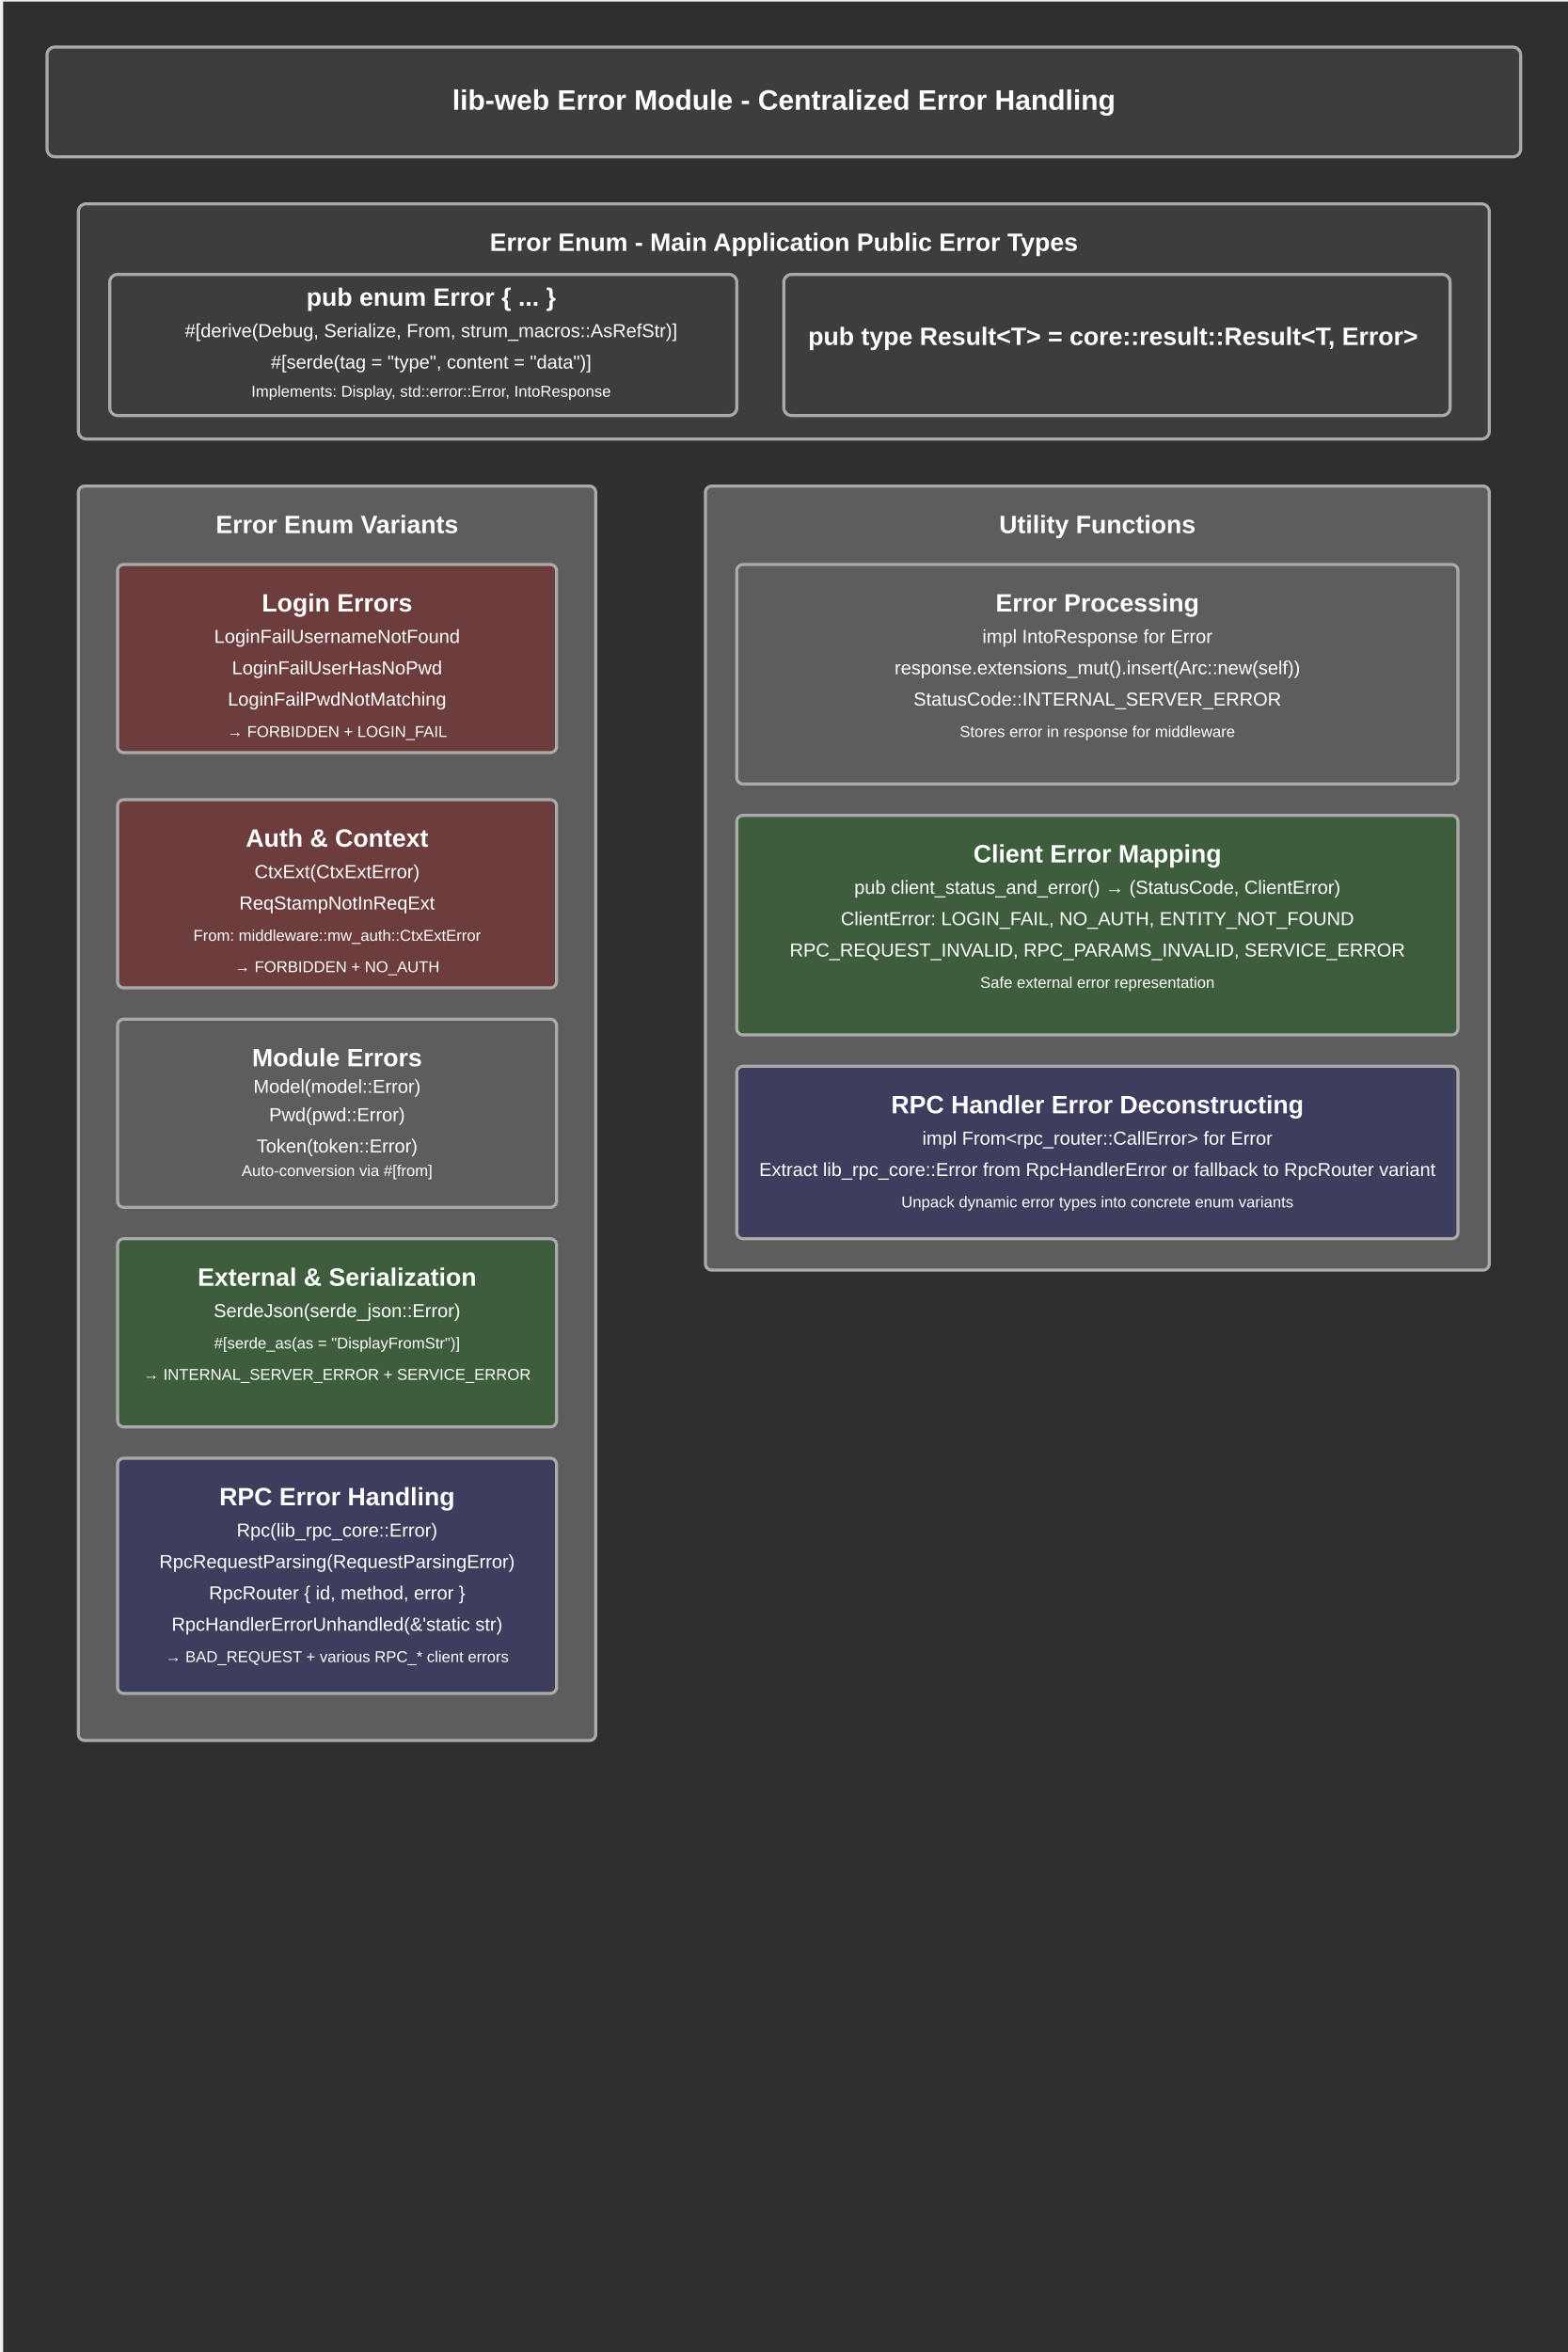
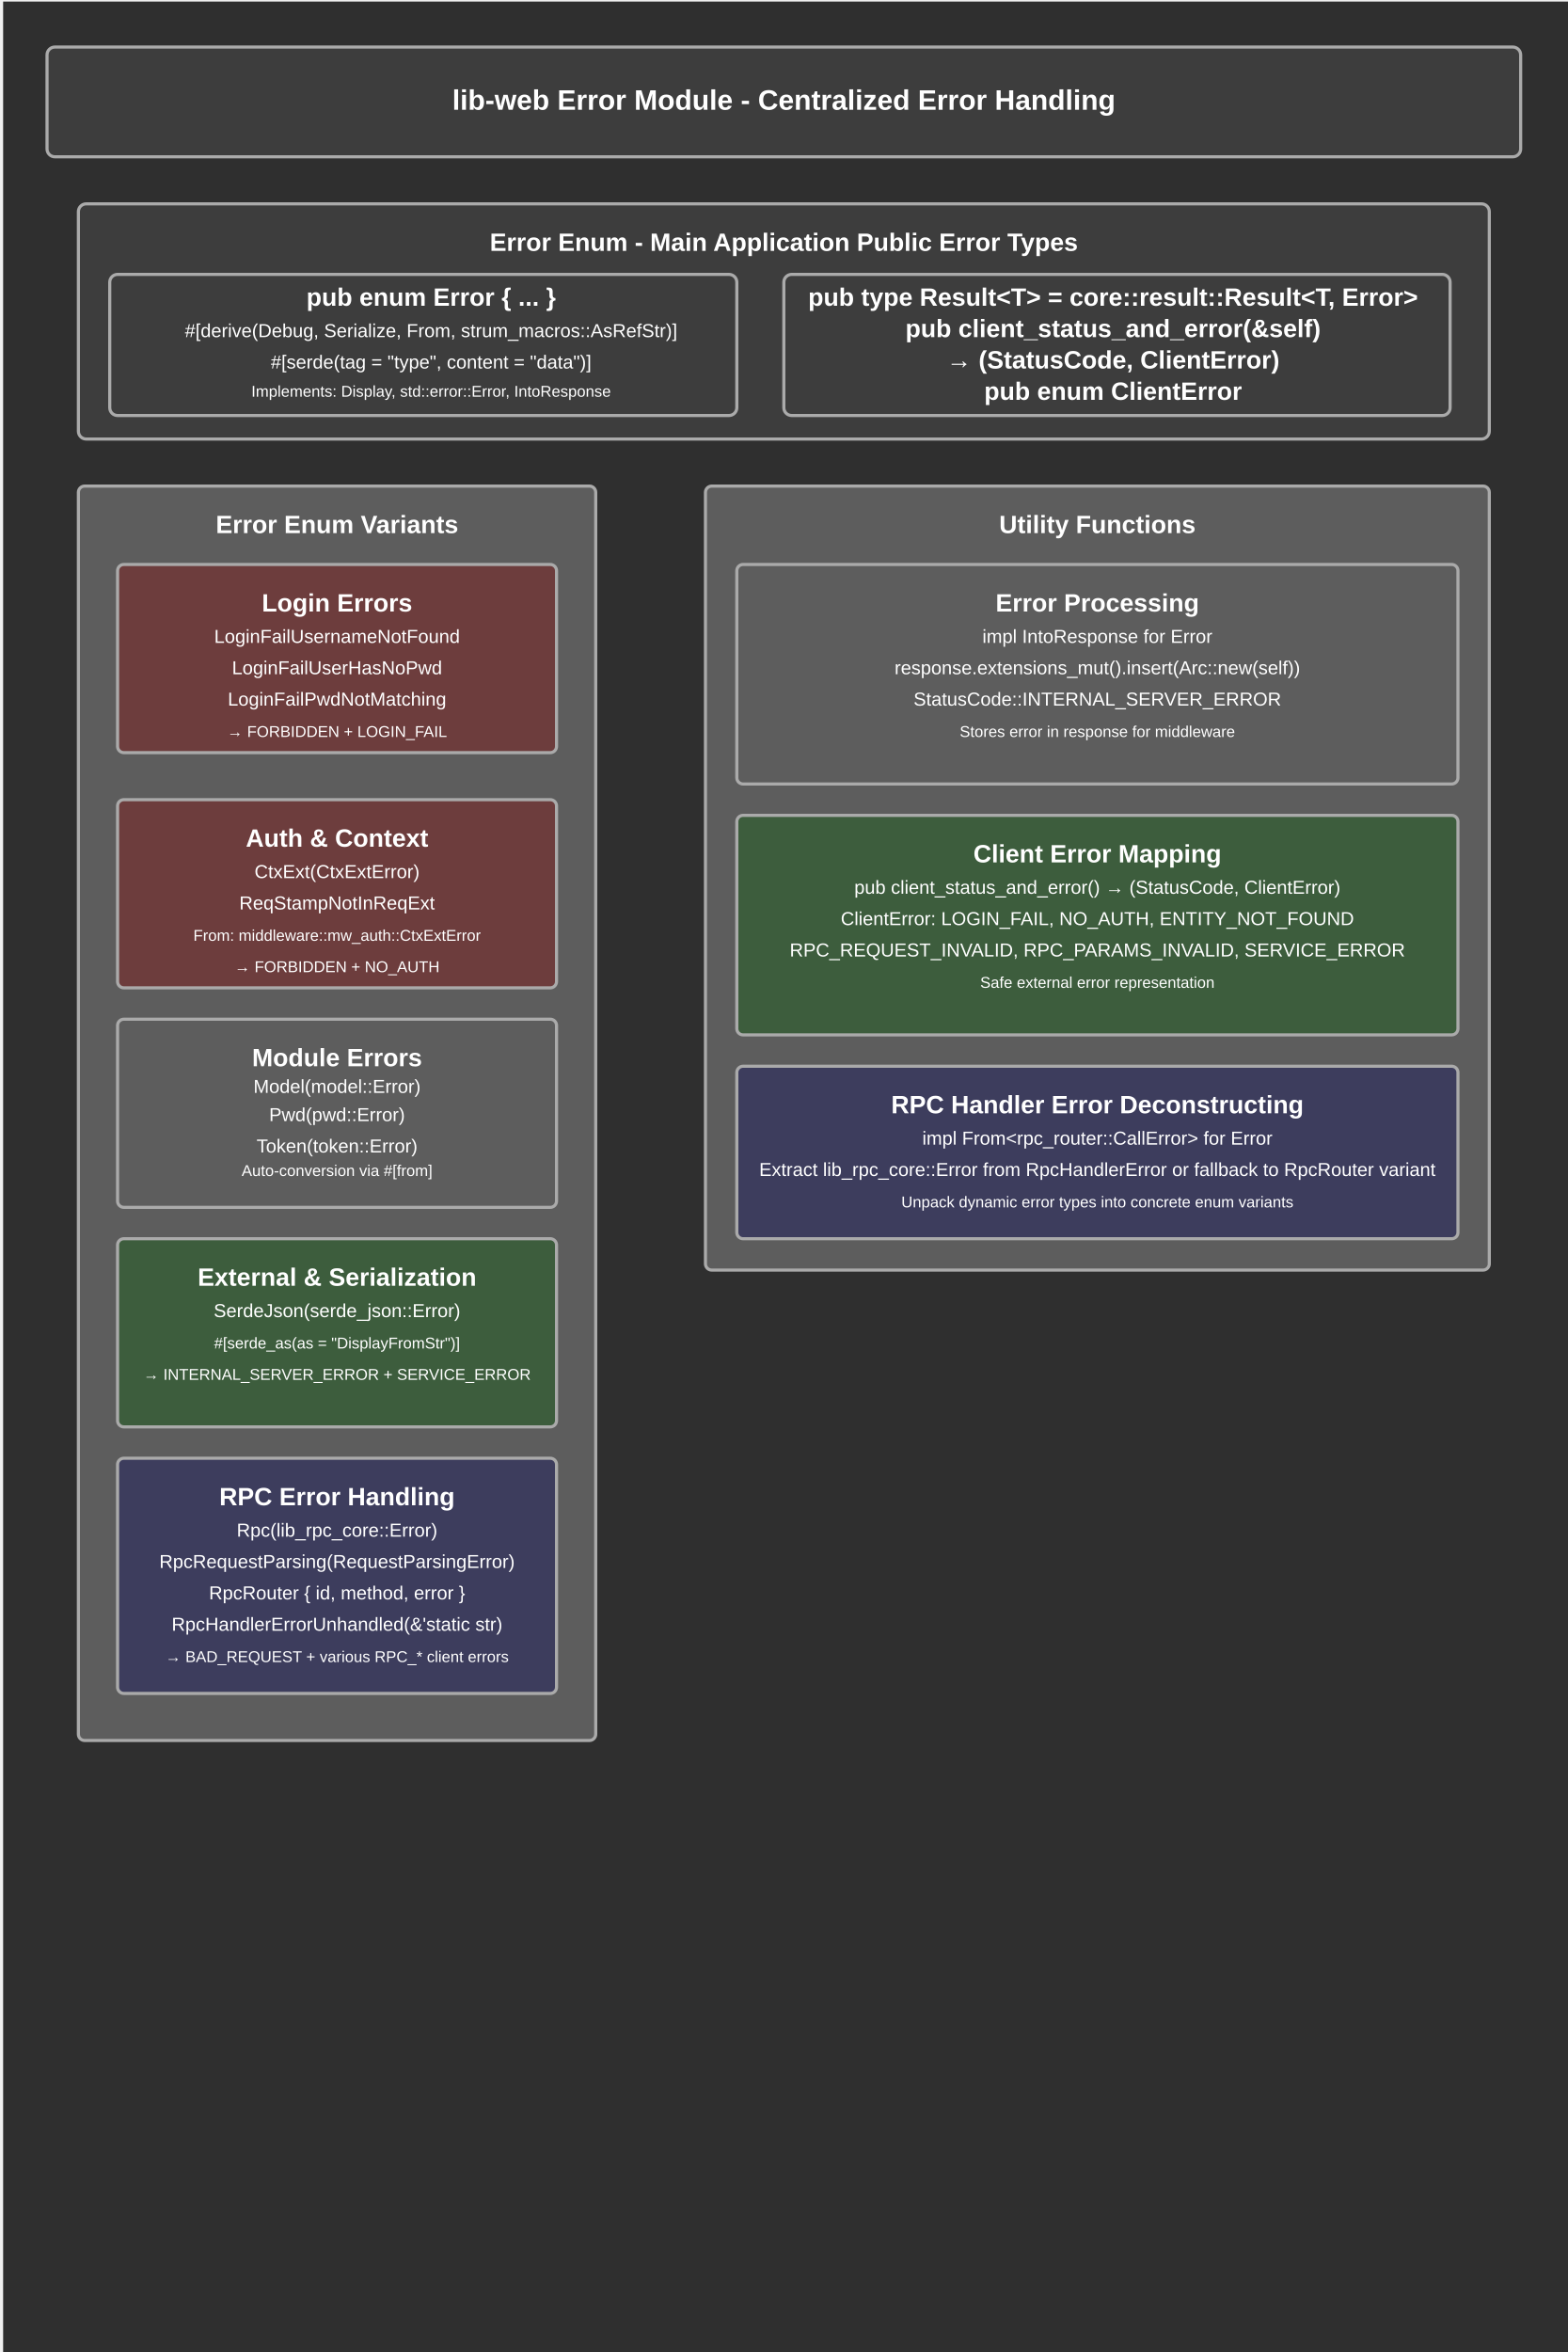
<svg xmlns="http://www.w3.org/2000/svg" width="1000" height="1500">
  <defs>
    <style>
      .bg { fill: #2f2f2f; }
      .arrow-fill { fill: #AAA; }
      .stroke-primary { stroke: #AAA; stroke-width: 2; fill: none; }
      .stroke-dashed { stroke: #AAA; stroke-width: 1.5; stroke-dasharray: 5,5; fill: none; }
      .line-primary { stroke: #AAA; stroke-width: 2; }
      .text-title { font-family: Arial, sans-serif; font-size: 18px; font-weight: bold; fill: white; text-anchor: middle; }
      .text-section { font-family: Arial, sans-serif; font-size: 16px; font-weight: bold; fill: white; text-anchor: middle; }
      .text-box-title { font-family: Arial, sans-serif; font-size: 14px; font-weight: bold; fill: white; text-anchor: middle; }
      .text-code { font-family: Arial, sans-serif; font-size: 12px; fill: white; text-anchor: middle; }
      .text-small { font-family: Arial, sans-serif; font-size: 10px; fill: white; text-anchor: middle; }
      .rect-layer { fill: #3D3D3D; }
      .rect-sublayer { fill: #4D4D4D; }
      .rect-process { fill: #5D5D5D; }
      .rect-error { fill: #6D3D3D; }
      .rect-data { fill: #3D5D3D; }
      .rect-extractor { fill: #3D3D5D; }
    </style>
    <marker id="arrowhead" markerWidth="10" markerHeight="7" refX="10" refY="3.5" orient="auto">
      <polygon points="0 0, 10 3.5, 0 7" class="arrow-fill" />
    </marker>
  </defs>
  <rect width="1000" height="1500" class="bg" x="2" y="1" />
  <rect x="30" y="30" width="940" height="70" rx="5" class="stroke-primary rect-layer" />
  <text x="500" y="70" class="text-title">lib-web Error Module - Centralized Error Handling</text>
  <rect x="50" y="130" width="900" height="150" rx="5" class="stroke-primary rect-layer" />
  <text x="500" y="160" class="text-section">Error Enum - Main Application Public Error Types</text>
  <rect x="70" y="175" width="400" height="90" rx="5" class="stroke-primary rect-layer" />
  <text x="275" y="195" class="text-section">pub enum Error { ... }</text>
  <text x="275" y="215" class="text-code">#[derive(Debug, Serialize, From, strum_macros::AsRefStr)]</text>
  <text x="275" y="235" class="text-code">#[serde(tag = "type", content = "data")]</text>
  <text x="275" y="253" class="text-small">Implements: Display, std::error::Error, IntoResponse</text>
  <rect x="500" y="175" width="425" height="90" rx="5" class="stroke-primary rect-layer" />
-   <text x="710" y="220" class="text-section">pub type Result&lt;T&gt; = core::result::Result&lt;T, Error&gt;</text>
+   <text x="710" y="195" class="text-section">pub type Result&lt;T&gt; = core::result::Result&lt;T, Error&gt;</text>
+   <text x="710" y="215" class="text-section">pub client_status_and_error(&amp;self)</text>
+   <text x="710" y="235" class="text-section"> → (StatusCode, ClientError)</text>
+   <text x="710" y="255" class="text-section">pub enum ClientError</text>
  <rect x="50" y="310" width="330" height="800" rx="4" class="stroke-primary rect-process" />
  <text x="215" y="340" class="text-section">Error Enum Variants</text>
  <rect x="75" y="360" width="280" height="120" rx="4" class="stroke-primary rect-error" />
  <text x="215" y="390" class="text-section">Login Errors</text>
  <text x="215" y="410" class="text-code">LoginFailUsernameNotFound</text>
  <text x="215" y="430" class="text-code">LoginFailUserHasNoPwd</text>
  <text x="215" y="450" class="text-code">LoginFailPwdNotMatching</text>
  <text x="215" y="470" class="text-small">→ FORBIDDEN + LOGIN_FAIL</text>
  <rect x="75" y="510" width="280" height="120" rx="4" class="stroke-primary rect-error" />
  <text x="215" y="540" class="text-section">Auth &amp; Context</text>
  <text x="215" y="560" class="text-code">CtxExt(CtxExtError)</text>
  <text x="215" y="580" class="text-code">ReqStampNotInReqExt</text>
  <text x="215" y="600" class="text-small">From: middleware::mw_auth::CtxExtError</text>
  <text x="215" y="620" class="text-small">→ FORBIDDEN + NO_AUTH</text>
  <rect x="75" y="650" width="280" height="120" rx="4" class="stroke-primary rect-process" />
  <text x="215" y="680" class="text-section">Module Errors</text>
  <text x="215" y="697" class="text-code">Model(model::Error)</text>
  <text x="215" y="715" class="text-code">Pwd(pwd::Error)</text>
  <text x="215" y="735" class="text-code">Token(token::Error)</text>
  <text x="215" y="750" class="text-small">Auto-conversion via #[from]</text>
  <rect x="75" y="790" width="280" height="120" rx="4" class="stroke-primary rect-data" />
  <text x="215" y="820" class="text-section">External &amp; Serialization</text>
  <text x="215" y="840" class="text-code">SerdeJson(serde_json::Error)</text>
  <text x="215" y="860" class="text-small">#[serde_as(as = "DisplayFromStr")]</text>
  <text x="215" y="880" class="text-small">→ INTERNAL_SERVER_ERROR + SERVICE_ERROR</text>
  <rect x="75" y="930" width="280" height="150" rx="4" class="stroke-primary rect-extractor" />
  <text x="215" y="960" class="text-section">RPC Error Handling</text>
  <text x="215" y="980" class="text-code">Rpc(lib_rpc_core::Error)</text>
  <text x="215" y="1000" class="text-code">RpcRequestParsing(RequestParsingError)</text>
  <text x="215" y="1020" class="text-code">RpcRouter { id, method, error }</text>
  <text x="215" y="1040" class="text-code">RpcHandlerErrorUnhandled(&amp;'static str)</text>
  <text x="215" y="1060" class="text-small">→ BAD_REQUEST + various RPC_* client errors</text>
  <rect x="450" y="310" width="500" height="500" rx="4" class="stroke-primary rect-process" />
  <text x="700" y="340" class="text-section">Utility Functions</text>
  <rect x="470" y="360" width="460" height="140" rx="4" class="stroke-primary rect-process" />
  <text x="700" y="390" class="text-section">Error Processing</text>
  <text x="700" y="410" class="text-code">impl IntoResponse for Error</text>
  <text x="700" y="430" class="text-code">response.extensions_mut().insert(Arc::new(self))</text>
  <text x="700" y="450" class="text-code">StatusCode::INTERNAL_SERVER_ERROR</text>
  <text x="700" y="470" class="text-small">Stores error in response for middleware</text>
  <rect x="470" y="520" width="460" height="140" rx="4" class="stroke-primary rect-data" />
  <text x="700" y="550" class="text-section">Client Error Mapping</text>
  <text x="700" y="570" class="text-code">pub client_status_and_error() → (StatusCode, ClientError)</text>
  <text x="700" y="590" class="text-code">ClientError: LOGIN_FAIL, NO_AUTH, ENTITY_NOT_FOUND</text>
  <text x="700" y="610" class="text-code">RPC_REQUEST_INVALID, RPC_PARAMS_INVALID, SERVICE_ERROR</text>
  <text x="700" y="630" class="text-small">Safe external error representation</text>
  <rect x="470" y="680" width="460" height="110" rx="4" class="stroke-primary rect-extractor" />
  <text x="700" y="710" class="text-section">RPC Handler Error Deconstructing</text>
  <text x="700" y="730" class="text-code">impl From&lt;rpc_router::CallError&gt; for Error</text>
  <text x="700" y="750" class="text-code">Extract lib_rpc_core::Error from RpcHandlerError or fallback to RpcRouter variant</text>
  <text x="700" y="770" class="text-small">Unpack dynamic error types into concrete enum variants</text>
</svg>
